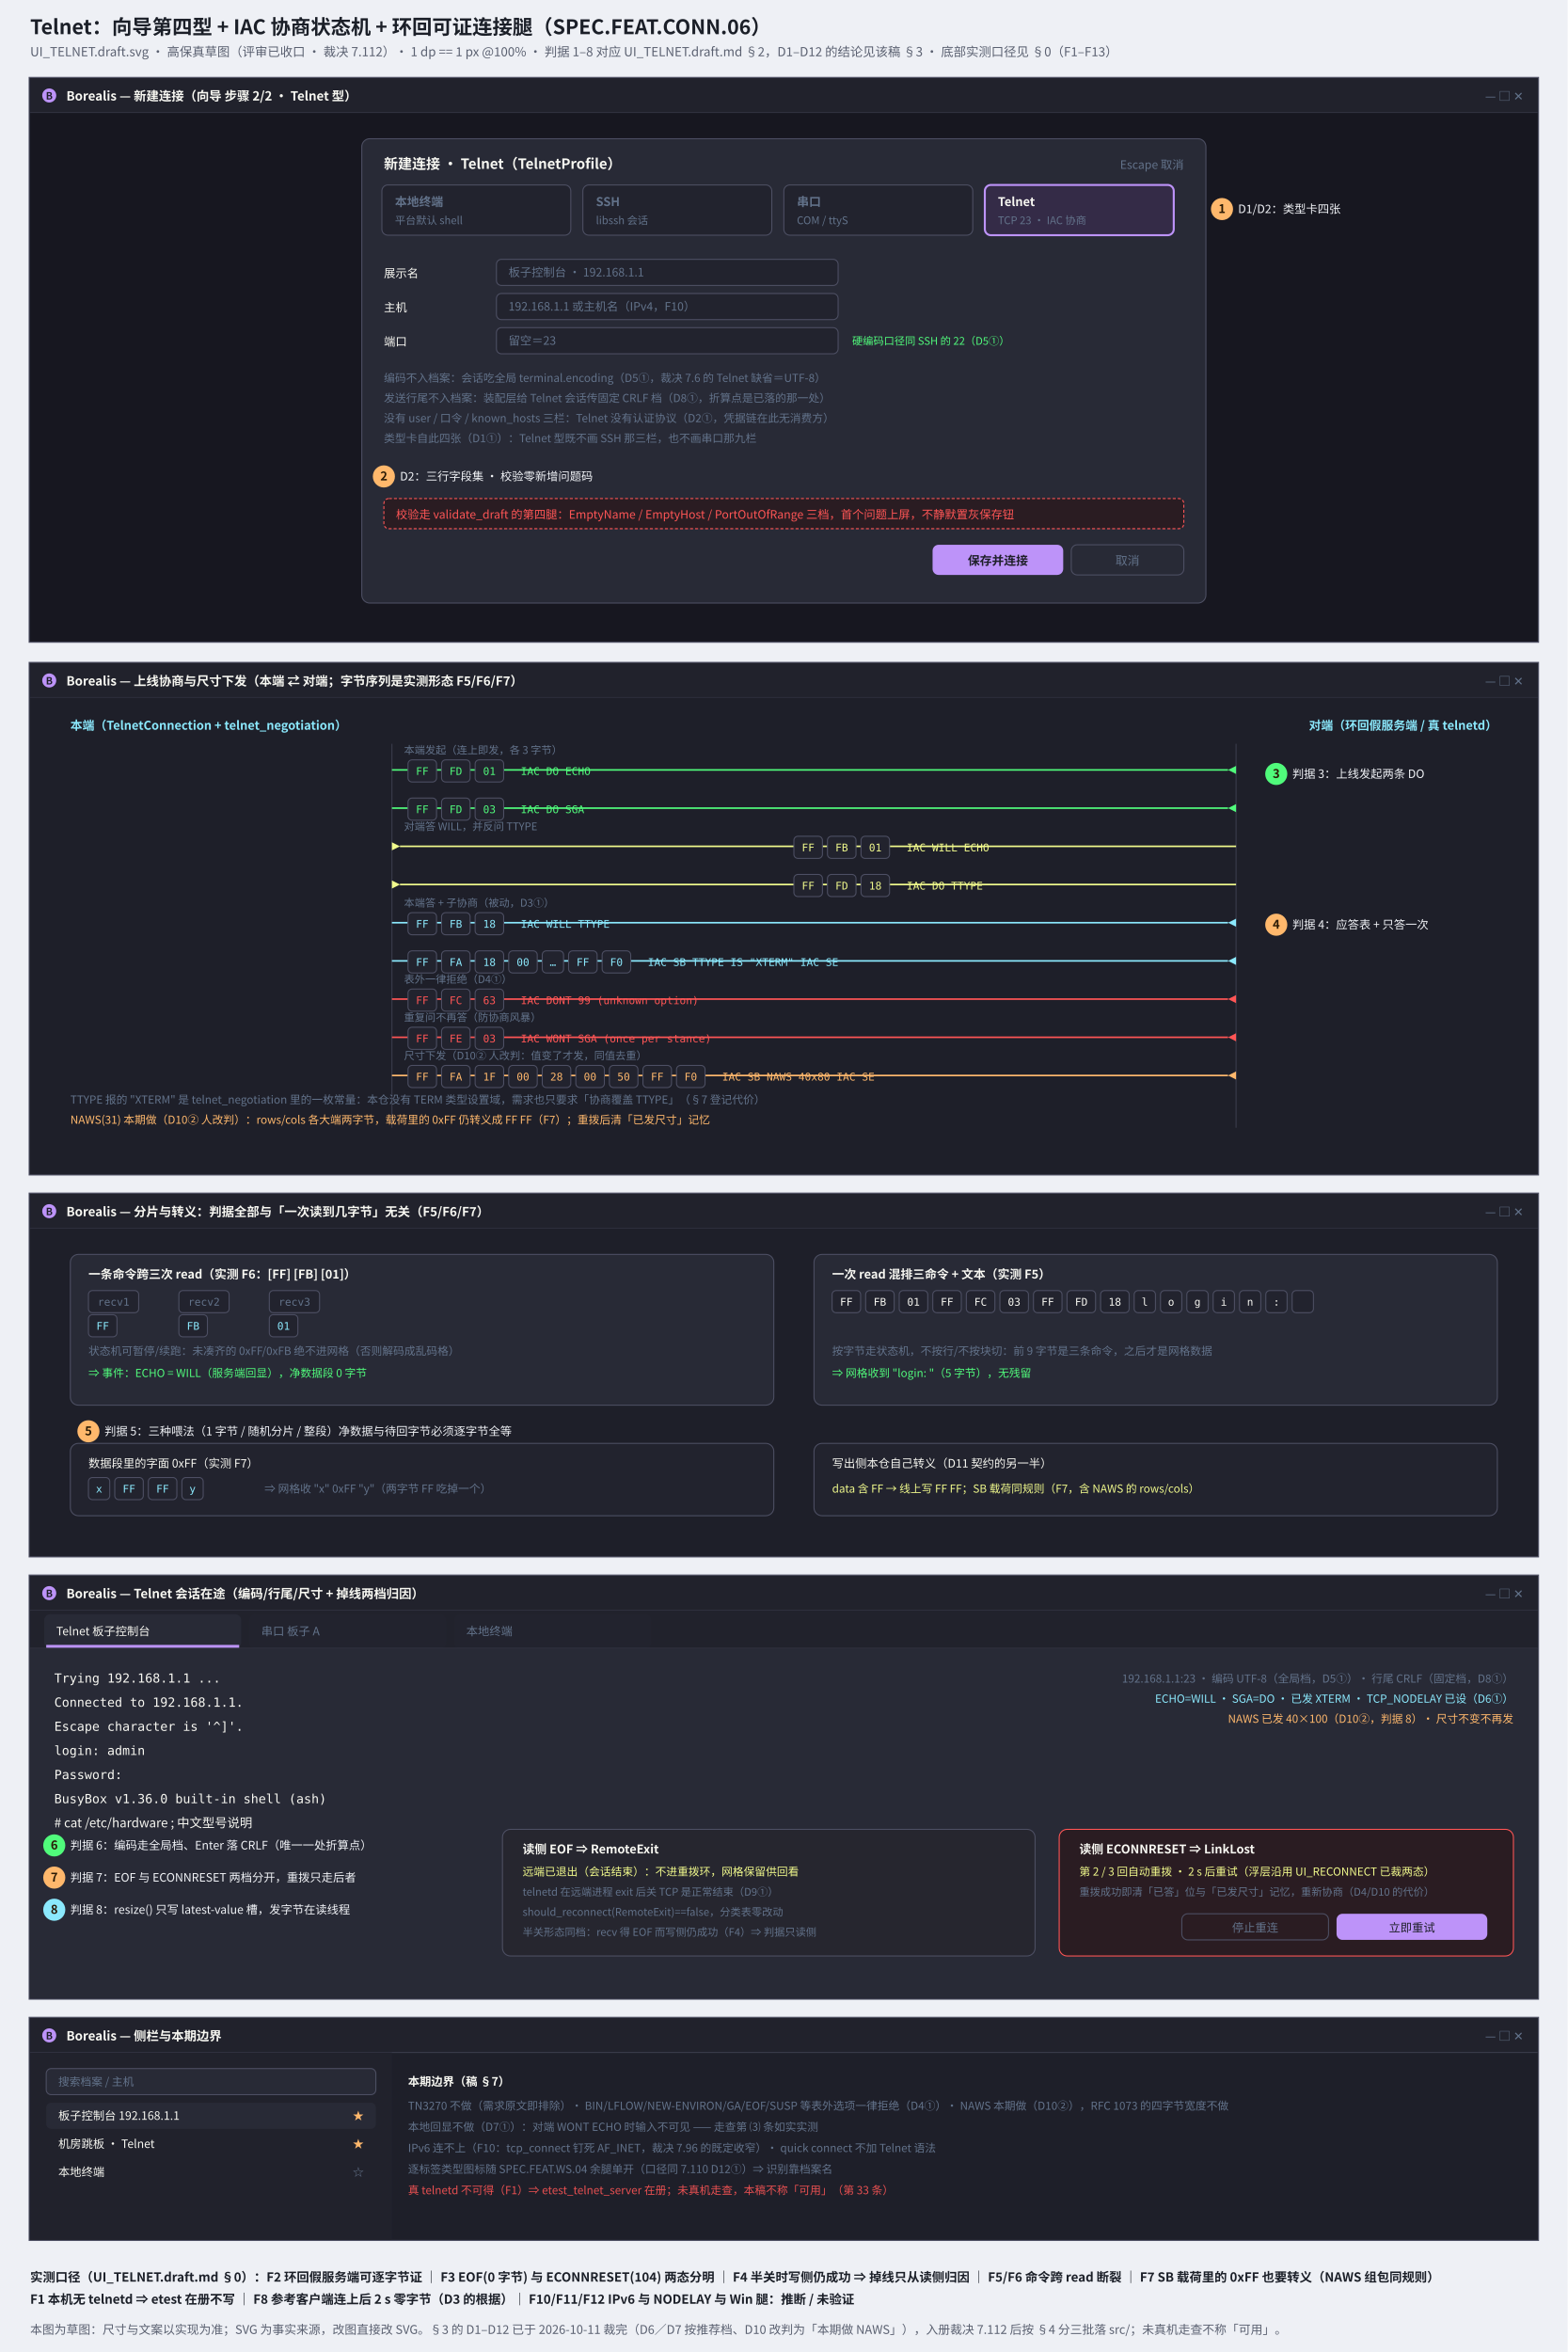
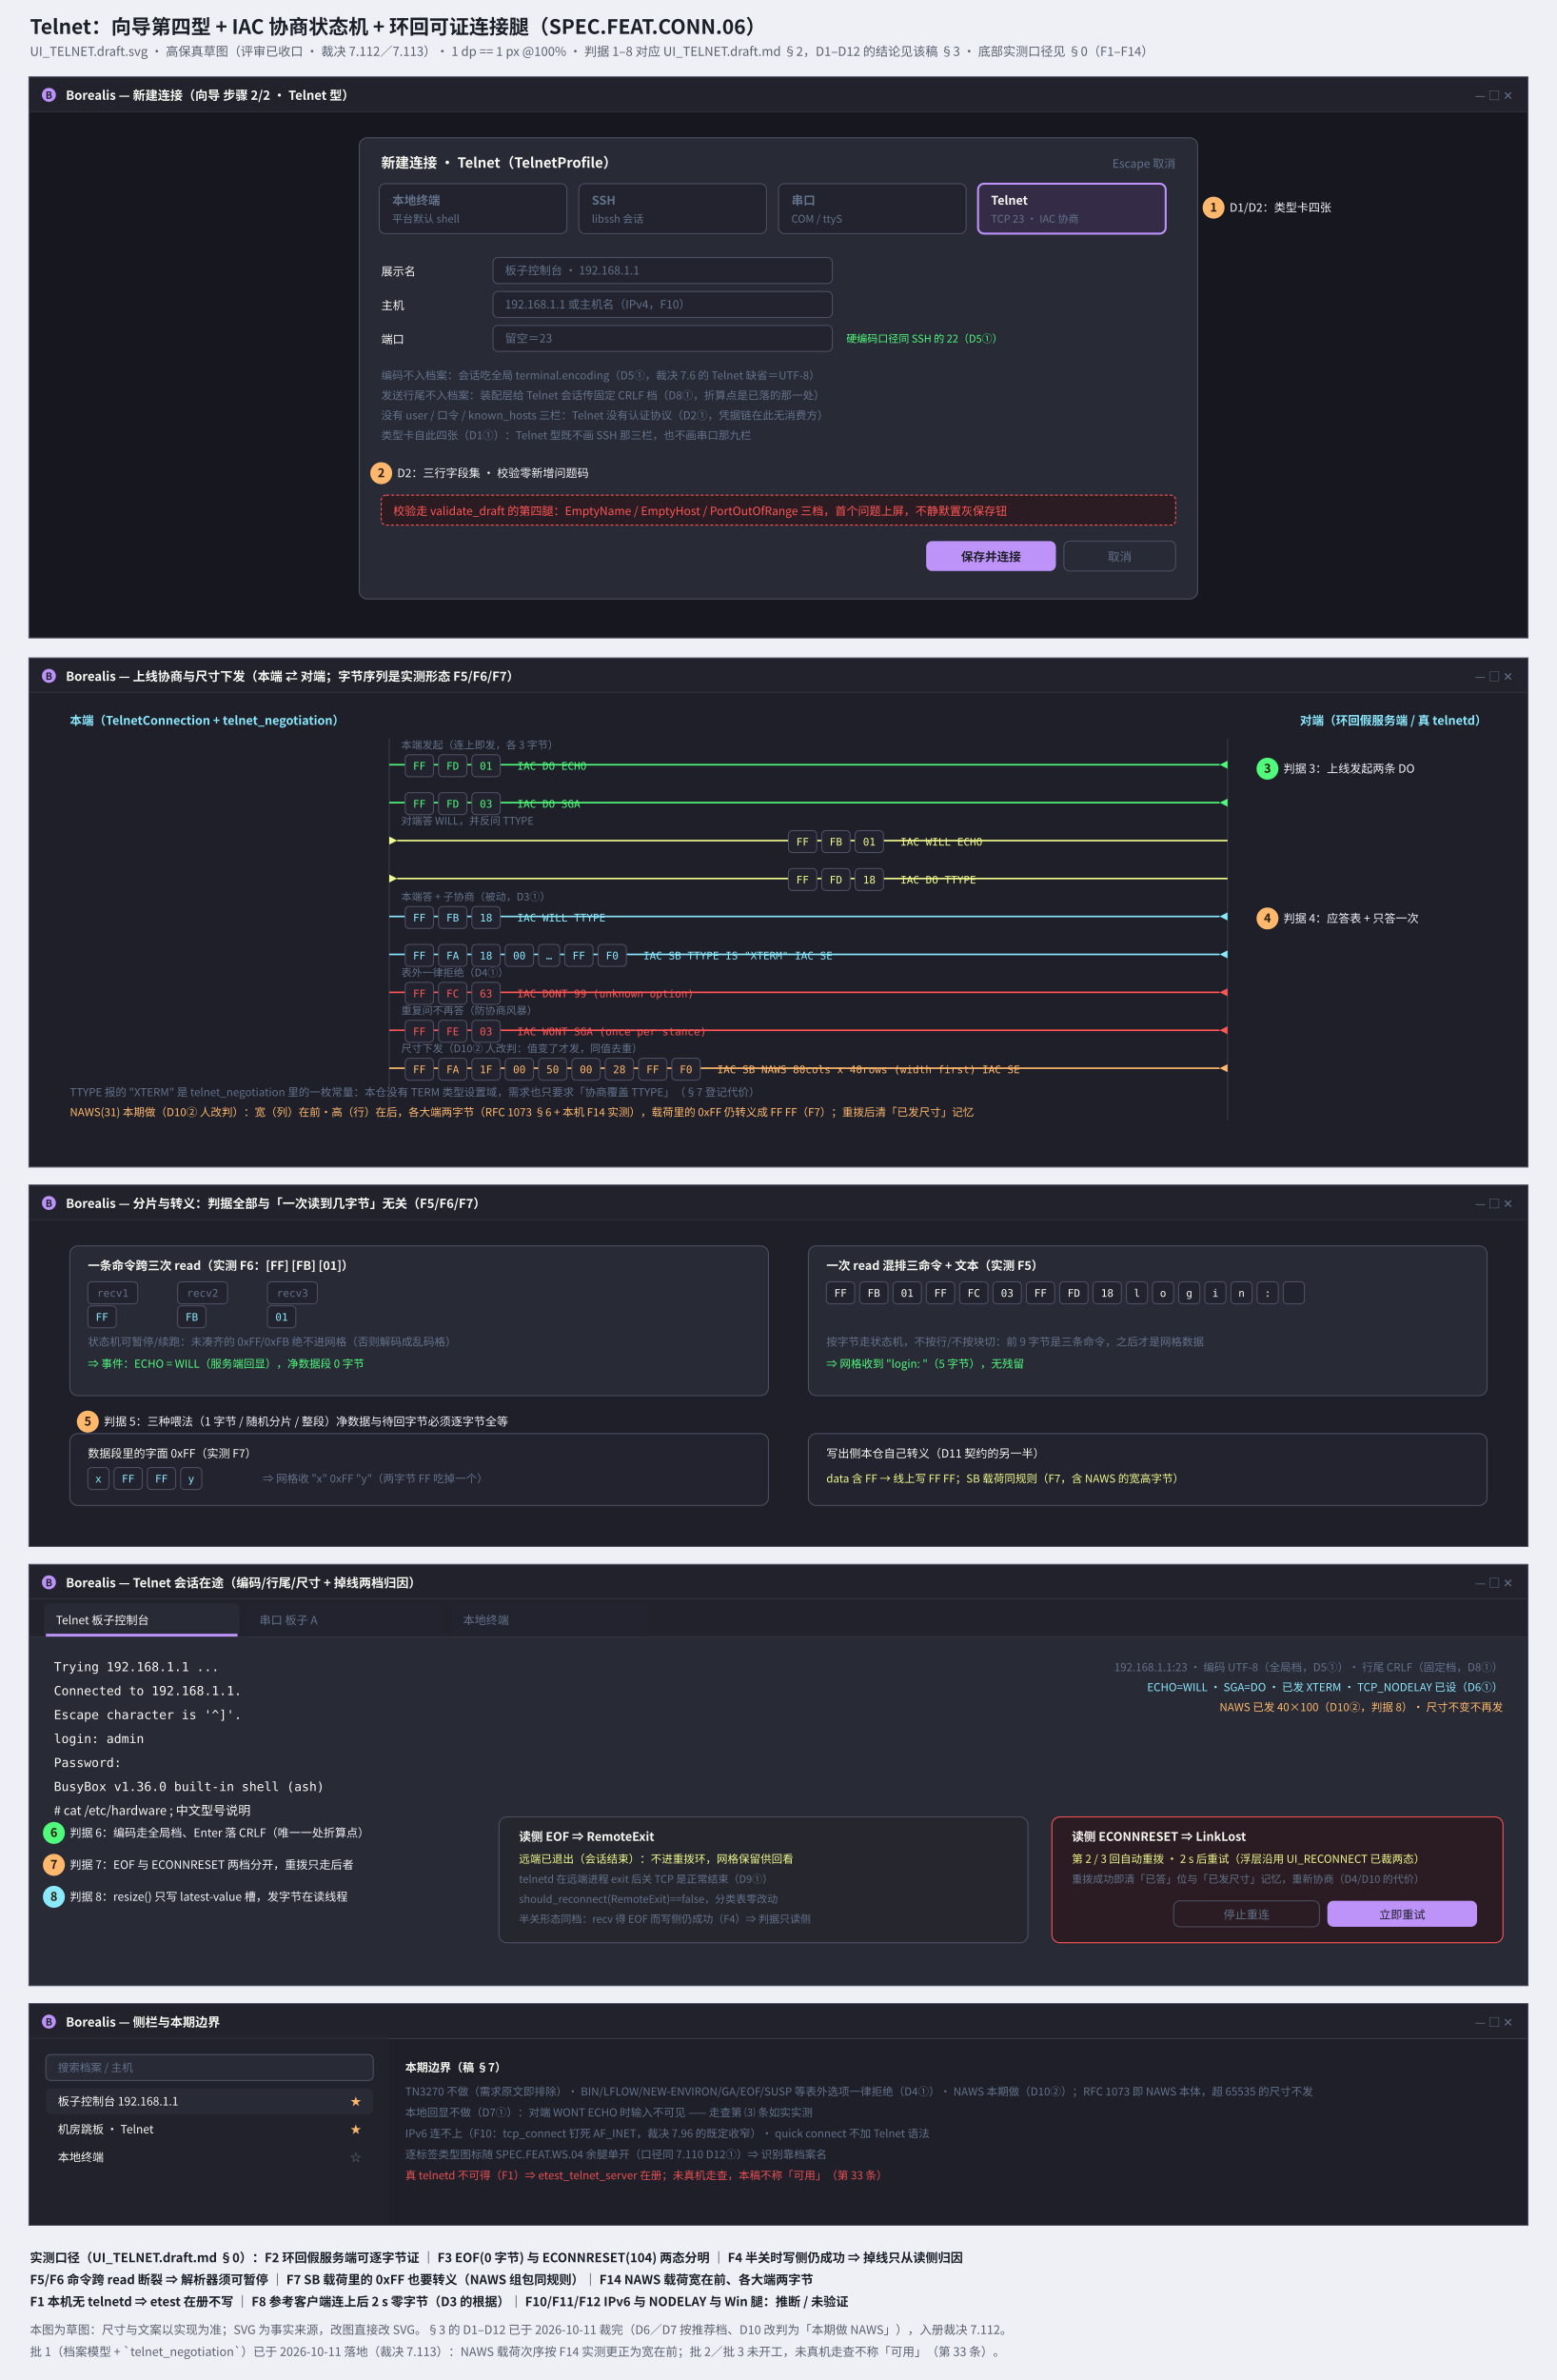
- <svg xmlns="http://www.w3.org/2000/svg" width="1560" height="2340" viewBox="0 0 1560 2340" font-family="'Noto Sans CJK SC',sans-serif">
-   <rect x="0" y="0" width="1560" height="2340" fill="#eef0f5" />
+ <svg xmlns="http://www.w3.org/2000/svg" width="1560" height="2384" viewBox="0 0 1560 2384" font-family="'Noto Sans CJK SC',sans-serif">
+   <rect x="0" y="0" width="1560" height="2384" fill="#eef0f5" />
  <text x="30" y="34" font-size="20" font-weight="700" fill="#1b1f28">Telnet：向导第四型 + IAC 协商状态机 + 环回可证连接腿（SPEC.FEAT.CONN.06）</text>
-   <text x="30" y="56" font-size="12.5" fill="#5a6070">UI_TELNET.draft.svg · 高保真草图（评审已收口 · 裁决 7.112）· 1 dp == 1 px @100% · 判据 1–8 对应 UI_TELNET.draft.md §2，D1–D12 的结论见该稿 §3 · 底部实测口径见 §0（F1–F13）</text>
+   <text x="30" y="56" font-size="12.5" fill="#5a6070">UI_TELNET.draft.svg · 高保真草图（评审已收口 · 裁决 7.112／7.113）· 1 dp == 1 px @100% · 判据 1–8 对应 UI_TELNET.draft.md §2，D1–D12 的结论见该稿 §3 · 底部实测口径见 §0（F1–F14）</text>
  <g transform="translate(30,78)">
    <rect x="-1" y="-1" width="1502" height="562" fill="#1E1F29" stroke="#4D4F63" />
    <rect x="0" y="0" width="1500" height="34" fill="#21222C" />
    <circle cx="19" cy="17" r="7" fill="#BD93F9" />
    <text x="19" y="21" font-size="10" fill="#1E1F29" font-weight="700" text-anchor="middle">B</text>
    <text x="36" y="22" font-size="12.5" fill="#F8F8F2" font-weight="600">Borealis — 新建连接（向导 步骤 2/2 · Telnet 型）</text>
    <text x="1486" y="22" font-size="12" fill="#62728A" text-anchor="end">— □ ✕</text>
    <line x1="0" y1="34" x2="1500" y2="34" stroke="#3A3C4C" />
    <rect x="0" y="34" width="1500" height="526" fill="#12131a" opacity="0.6" />
    <rect x="330" y="60" width="840" height="462" rx="8" fill="#282A36" stroke="#4D4F63" />
    <text x="352" y="90" font-size="14" fill="#F8F8F2" font-weight="700">新建连接 · Telnet（TelnetProfile）</text>
    <text x="1148" y="90" font-size="11.5" fill="#62728A" text-anchor="end">Escape 取消</text>
    <rect x="350" y="106" width="188" height="50" rx="6" fill="#22232E" stroke="#4D4F63" stroke-width="1" />
    <text x="363" y="127" font-size="12" fill="#62728A" font-weight="600">本地终端</text>
    <text x="363" y="145" font-size="10.5" fill="#62728A">平台默认 shell</text>
    <rect x="550" y="106" width="188" height="50" rx="6" fill="#22232E" stroke="#4D4F63" stroke-width="1" />
    <text x="563" y="127" font-size="12" fill="#62728A" font-weight="600">SSH</text>
    <text x="563" y="145" font-size="10.5" fill="#62728A">libssh 会话</text>
    <rect x="750" y="106" width="188" height="50" rx="6" fill="#22232E" stroke="#4D4F63" stroke-width="1" />
    <text x="763" y="127" font-size="12" fill="#62728A" font-weight="600">串口</text>
    <text x="763" y="145" font-size="10.5" fill="#62728A">COM / ttyS</text>
    <rect x="950" y="106" width="188" height="50" rx="6" fill="#342B47" stroke="#BD93F9" stroke-width="2" />
    <text x="963" y="127" font-size="12" fill="#F8F8F2" font-weight="600">Telnet</text>
    <text x="963" y="145" font-size="10.5" fill="#62728A">TCP 23 · IAC 协商</text>
    <g transform="translate(1186,130)">
      <circle cx="0" cy="0" r="11" fill="#FFB86C" />
      <text x="0" y="4" font-size="12" fill="#2a1b06" font-weight="700" text-anchor="middle">1</text>
      <text x="16" y="4" font-size="11.5" fill="#f2f4f8">D1/D2：类型卡四张</text>
    </g>
    <g transform="translate(352,180)">
      <text x="0" y="18" font-size="11.5" fill="#F8F8F2">展示名</text>
      <rect x="112" y="0" width="340" height="26" rx="5" fill="#22232E" stroke="#4D4F63" />
      <text x="124" y="17" font-size="11.5" fill="#62728A">板子控制台 · 192.168.1.1</text>
      <text x="0" y="52" font-size="11.5" fill="#F8F8F2">主机</text>
      <rect x="112" y="34" width="340" height="26" rx="5" fill="#22232E" stroke="#4D4F63" />
      <text x="124" y="51" font-size="11.5" fill="#62728A">192.168.1.1 或主机名（IPv4，F10）</text>
      <text x="0" y="86" font-size="11.5" fill="#F8F8F2">端口</text>
      <rect x="112" y="68" width="340" height="26" rx="5" fill="#22232E" stroke="#4D4F63" />
      <text x="124" y="85" font-size="11.5" fill="#62728A">留空＝23</text>
      <text x="466" y="85" font-size="10.5" fill="#50FA7B">硬编码口径同 SSH 的 22（D5①）</text>
      <text x="0" y="122" font-size="11" fill="#62728A">编码不入档案：会话吃全局 terminal.encoding（D5①，裁决 7.6 的 Telnet 缺省＝UTF-8）</text>
      <text x="0" y="142" font-size="11" fill="#62728A">发送行尾不入档案：装配层给 Telnet 会话传固定 CRLF 档（D8①，折算点是已落的那一处）</text>
      <text x="0" y="162" font-size="11" fill="#62728A">没有 user / 口令 / known_hosts 三栏：Telnet 没有认证协议（D2①，凭据链在此无消费方）</text>
      <text x="0" y="182" font-size="11" fill="#62728A">类型卡自此四张（D1①）：Telnet 型既不画 SSH 那三栏，也不画串口那九栏</text>
      <g transform="translate(0,216)">
        <circle cx="0" cy="0" r="11" fill="#FFB86C" />
        <text x="0" y="4" font-size="12" fill="#2a1b06" font-weight="700" text-anchor="middle">2</text>
        <text x="16" y="4" font-size="11.5" fill="#f2f4f8">D2：三行字段集 · 校验零新增问题码</text>
      </g>
    </g>
    <rect x="352" y="418" width="796" height="30" rx="5" fill="#2A1C22" stroke="#FF5555" stroke-dasharray="3 2" />
    <text x="364" y="438" font-size="11.5" fill="#FF5555">校验走 validate_draft 的第四腿：EmptyName / EmptyHost / PortOutOfRange 三档，首个问题上屏，不静默置灰保存钮</text>
    <rect x="898" y="464" width="130" height="30" rx="6" fill="#BD93F9" />
    <text x="963" y="484" font-size="12" fill="#1E1F29" font-weight="700" text-anchor="middle">保存并连接</text>
    <rect x="1036" y="464" width="112" height="30" rx="6" fill="none" stroke="#4D4F63" />
    <text x="1092" y="484" font-size="12" fill="#62728A" text-anchor="middle">取消</text>
  </g>
  <g transform="translate(30,660)">
    <rect x="-1" y="-1" width="1502" height="510" fill="#1E1F29" stroke="#4D4F63" />
    <rect x="0" y="0" width="1500" height="34" fill="#21222C" />
    <circle cx="19" cy="17" r="7" fill="#BD93F9" />
    <text x="19" y="21" font-size="10" fill="#1E1F29" font-weight="700" text-anchor="middle">B</text>
    <text x="36" y="22" font-size="12.5" fill="#F8F8F2" font-weight="600">Borealis — 上线协商与尺寸下发（本端 ⇄ 对端；字节序列是实测形态 F5/F6/F7）</text>
    <text x="1486" y="22" font-size="12" fill="#62728A" text-anchor="end">— □ ✕</text>
    <line x1="0" y1="34" x2="1500" y2="34" stroke="#3A3C4C" />
    <rect x="0" y="34" width="1500" height="474" fill="#1E1F29" />
    <text x="40" y="66" font-size="12" fill="#8BE9FD" font-weight="700">本端（TelnetConnection + telnet_negotiation）</text>
    <text x="1460" y="66" font-size="12" fill="#8BE9FD" font-weight="700" text-anchor="end">对端（环回假服务端 / 真 telnetd）</text>
    <line x1="360" y1="80" x2="360" y2="462" stroke="#3A3C4C" />
    <line x1="1200" y1="80" x2="1200" y2="462" stroke="#3A3C4C" />
    <text x="372" y="90" font-size="10.5" fill="#62728A">本端发起（连上即发，各 3 字节）</text>
    <line x1="360" y1="106" x2="1192" y2="106" stroke="#50FA7B" stroke-width="1.6" />
    <path d="M 1192 106 l8 -4 l0 8 z" fill="#50FA7B" />
    <rect x="376" y="96" width="28.4" height="22" rx="4" fill="#22232E" stroke="#4D4F63" />
    <text x="390.2" y="111" font-size="10.5" fill="#50FA7B" text-anchor="middle" font-family="monospace">FF</text>
    <rect x="409.4" y="96" width="28.4" height="22" rx="4" fill="#22232E" stroke="#4D4F63" />
    <text x="423.6" y="111" font-size="10.5" fill="#50FA7B" text-anchor="middle" font-family="monospace">FD</text>
    <rect x="442.8" y="96" width="28.4" height="22" rx="4" fill="#22232E" stroke="#4D4F63" />
    <text x="457" y="111" font-size="10.5" fill="#50FA7B" text-anchor="middle" font-family="monospace">01</text>
    <text x="488.2" y="111" font-size="10.5" fill="#50FA7B" font-family="monospace">IAC DO ECHO</text>
    <line x1="360" y1="144" x2="1192" y2="144" stroke="#50FA7B" stroke-width="1.6" />
    <path d="M 1192 144 l8 -4 l0 8 z" fill="#50FA7B" />
    <rect x="376" y="134" width="28.4" height="22" rx="4" fill="#22232E" stroke="#4D4F63" />
    <text x="390.2" y="149" font-size="10.5" fill="#50FA7B" text-anchor="middle" font-family="monospace">FF</text>
    <rect x="409.4" y="134" width="28.4" height="22" rx="4" fill="#22232E" stroke="#4D4F63" />
    <text x="423.6" y="149" font-size="10.5" fill="#50FA7B" text-anchor="middle" font-family="monospace">FD</text>
    <rect x="442.8" y="134" width="28.4" height="22" rx="4" fill="#22232E" stroke="#4D4F63" />
    <text x="457" y="149" font-size="10.5" fill="#50FA7B" text-anchor="middle" font-family="monospace">03</text>
    <text x="488.2" y="149" font-size="10.5" fill="#50FA7B" font-family="monospace">IAC DO SGA</text>
    <text x="372" y="166" font-size="10.5" fill="#62728A">对端答 WILL，并反问 TTYPE</text>
    <line x1="1200" y1="182" x2="368" y2="182" stroke="#F1FA8C" stroke-width="1.6" />
    <path d="M 368 182 l-8 -4 l0 8 z" fill="#F1FA8C" />
    <rect x="760" y="172" width="28.4" height="22" rx="4" fill="#22232E" stroke="#4D4F63" />
    <text x="774.2" y="187" font-size="10.5" fill="#F1FA8C" text-anchor="middle" font-family="monospace">FF</text>
    <rect x="793.4" y="172" width="28.4" height="22" rx="4" fill="#22232E" stroke="#4D4F63" />
    <text x="807.6" y="187" font-size="10.5" fill="#F1FA8C" text-anchor="middle" font-family="monospace">FB</text>
    <rect x="826.8" y="172" width="28.4" height="22" rx="4" fill="#22232E" stroke="#4D4F63" />
    <text x="841.0" y="187" font-size="10.5" fill="#F1FA8C" text-anchor="middle" font-family="monospace">01</text>
    <text x="872.2" y="187" font-size="10.5" fill="#F1FA8C" font-family="monospace">IAC WILL ECHO</text>
    <line x1="1200" y1="220" x2="368" y2="220" stroke="#F1FA8C" stroke-width="1.6" />
    <path d="M 368 220 l-8 -4 l0 8 z" fill="#F1FA8C" />
    <rect x="760" y="210" width="28.4" height="22" rx="4" fill="#22232E" stroke="#4D4F63" />
    <text x="774.2" y="225" font-size="10.5" fill="#F1FA8C" text-anchor="middle" font-family="monospace">FF</text>
    <rect x="793.4" y="210" width="28.4" height="22" rx="4" fill="#22232E" stroke="#4D4F63" />
    <text x="807.6" y="225" font-size="10.5" fill="#F1FA8C" text-anchor="middle" font-family="monospace">FD</text>
    <rect x="826.8" y="210" width="28.4" height="22" rx="4" fill="#22232E" stroke="#4D4F63" />
    <text x="841.0" y="225" font-size="10.5" fill="#F1FA8C" text-anchor="middle" font-family="monospace">18</text>
    <text x="872.2" y="225" font-size="10.5" fill="#F1FA8C" font-family="monospace">IAC DO TTYPE</text>
    <text x="372" y="242" font-size="10.5" fill="#62728A">本端答 + 子协商（被动，D3①）</text>
    <line x1="360" y1="258" x2="1192" y2="258" stroke="#8BE9FD" stroke-width="1.6" />
    <path d="M 1192 258 l8 -4 l0 8 z" fill="#8BE9FD" />
    <rect x="376" y="248" width="28.4" height="22" rx="4" fill="#22232E" stroke="#4D4F63" />
    <text x="390.2" y="263" font-size="10.5" fill="#8BE9FD" text-anchor="middle" font-family="monospace">FF</text>
    <rect x="409.4" y="248" width="28.4" height="22" rx="4" fill="#22232E" stroke="#4D4F63" />
    <text x="423.6" y="263" font-size="10.5" fill="#8BE9FD" text-anchor="middle" font-family="monospace">FB</text>
    <rect x="442.8" y="248" width="28.4" height="22" rx="4" fill="#22232E" stroke="#4D4F63" />
    <text x="457" y="263" font-size="10.5" fill="#8BE9FD" text-anchor="middle" font-family="monospace">18</text>
    <text x="488.2" y="263" font-size="10.5" fill="#8BE9FD" font-family="monospace">IAC WILL TTYPE</text>
    <line x1="360" y1="296" x2="1192" y2="296" stroke="#8BE9FD" stroke-width="1.6" />
    <path d="M 1192 296 l8 -4 l0 8 z" fill="#8BE9FD" />
    <rect x="376" y="286" width="28.4" height="22" rx="4" fill="#22232E" stroke="#4D4F63" />
    <text x="390.2" y="301" font-size="10.5" fill="#8BE9FD" text-anchor="middle" font-family="monospace">FF</text>
    <rect x="409.4" y="286" width="28.4" height="22" rx="4" fill="#22232E" stroke="#4D4F63" />
    <text x="423.6" y="301" font-size="10.5" fill="#8BE9FD" text-anchor="middle" font-family="monospace">FA</text>
    <rect x="442.8" y="286" width="28.4" height="22" rx="4" fill="#22232E" stroke="#4D4F63" />
    <text x="457" y="301" font-size="10.5" fill="#8BE9FD" text-anchor="middle" font-family="monospace">18</text>
    <rect x="476.2" y="286" width="28.4" height="22" rx="4" fill="#22232E" stroke="#4D4F63" />
    <text x="490.4" y="301" font-size="10.5" fill="#8BE9FD" text-anchor="middle" font-family="monospace">00</text>
    <rect x="509.6" y="286" width="21.2" height="22" rx="4" fill="#22232E" stroke="#4D4F63" />
    <text x="520.2" y="301" font-size="10.5" fill="#8BE9FD" text-anchor="middle" font-family="monospace">…</text>
    <rect x="535.8" y="286" width="28.4" height="22" rx="4" fill="#22232E" stroke="#4D4F63" />
    <text x="550.0" y="301" font-size="10.5" fill="#8BE9FD" text-anchor="middle" font-family="monospace">FF</text>
    <rect x="569.2" y="286" width="28.4" height="22" rx="4" fill="#22232E" stroke="#4D4F63" />
    <text x="583.4" y="301" font-size="10.5" fill="#8BE9FD" text-anchor="middle" font-family="monospace">F0</text>
    <text x="614.6" y="301" font-size="10.5" fill="#8BE9FD" font-family="monospace">IAC SB TTYPE IS "XTERM" IAC SE</text>
    <text x="372" y="318" font-size="10.5" fill="#62728A">表外一律拒绝（D4①）</text>
    <line x1="360" y1="334" x2="1192" y2="334" stroke="#FF5555" stroke-width="1.6" />
    <path d="M 1192 334 l8 -4 l0 8 z" fill="#FF5555" />
    <rect x="376" y="324" width="28.4" height="22" rx="4" fill="#22232E" stroke="#4D4F63" />
    <text x="390.2" y="339" font-size="10.5" fill="#FF5555" text-anchor="middle" font-family="monospace">FF</text>
    <rect x="409.4" y="324" width="28.4" height="22" rx="4" fill="#22232E" stroke="#4D4F63" />
    <text x="423.6" y="339" font-size="10.5" fill="#FF5555" text-anchor="middle" font-family="monospace">FC</text>
    <rect x="442.8" y="324" width="28.4" height="22" rx="4" fill="#22232E" stroke="#4D4F63" />
    <text x="457" y="339" font-size="10.5" fill="#FF5555" text-anchor="middle" font-family="monospace">63</text>
    <text x="488.2" y="339" font-size="10.5" fill="#FF5555" font-family="monospace">IAC DONT 99 (unknown option)</text>
    <text x="372" y="356" font-size="10.5" fill="#62728A">重复问不再答（防协商风暴）</text>
    <line x1="360" y1="372" x2="1192" y2="372" stroke="#FF5555" stroke-width="1.6" />
    <path d="M 1192 372 l8 -4 l0 8 z" fill="#FF5555" />
    <rect x="376" y="362" width="28.4" height="22" rx="4" fill="#22232E" stroke="#4D4F63" />
    <text x="390.2" y="377" font-size="10.5" fill="#FF5555" text-anchor="middle" font-family="monospace">FF</text>
    <rect x="409.4" y="362" width="28.4" height="22" rx="4" fill="#22232E" stroke="#4D4F63" />
    <text x="423.6" y="377" font-size="10.5" fill="#FF5555" text-anchor="middle" font-family="monospace">FE</text>
    <rect x="442.8" y="362" width="28.4" height="22" rx="4" fill="#22232E" stroke="#4D4F63" />
    <text x="457" y="377" font-size="10.5" fill="#FF5555" text-anchor="middle" font-family="monospace">03</text>
    <text x="488.2" y="377" font-size="10.5" fill="#FF5555" font-family="monospace">IAC WONT SGA (once per stance)</text>
    <text x="372" y="394" font-size="10.5" fill="#62728A">尺寸下发（D10② 人改判：值变了才发，同值去重）</text>
    <line x1="360" y1="410" x2="1192" y2="410" stroke="#FFB86C" stroke-width="1.6" />
    <path d="M 1192 410 l8 -4 l0 8 z" fill="#FFB86C" />
    <rect x="376" y="400" width="28.4" height="22" rx="4" fill="#22232E" stroke="#4D4F63" />
    <text x="390.2" y="415" font-size="10.5" fill="#FFB86C" text-anchor="middle" font-family="monospace">FF</text>
    <rect x="409.4" y="400" width="28.4" height="22" rx="4" fill="#22232E" stroke="#4D4F63" />
    <text x="423.6" y="415" font-size="10.5" fill="#FFB86C" text-anchor="middle" font-family="monospace">FA</text>
    <rect x="442.8" y="400" width="28.4" height="22" rx="4" fill="#22232E" stroke="#4D4F63" />
    <text x="457" y="415" font-size="10.5" fill="#FFB86C" text-anchor="middle" font-family="monospace">1F</text>
    <rect x="476.2" y="400" width="28.4" height="22" rx="4" fill="#22232E" stroke="#4D4F63" />
    <text x="490.4" y="415" font-size="10.5" fill="#FFB86C" text-anchor="middle" font-family="monospace">00</text>
    <rect x="509.6" y="400" width="28.4" height="22" rx="4" fill="#22232E" stroke="#4D4F63" />
-     <text x="523.8" y="415" font-size="10.5" fill="#FFB86C" text-anchor="middle" font-family="monospace">28</text>
+     <text x="523.8" y="415" font-size="10.5" fill="#FFB86C" text-anchor="middle" font-family="monospace">50</text>
    <rect x="543" y="400" width="28.4" height="22" rx="4" fill="#22232E" stroke="#4D4F63" />
    <text x="557.2" y="415" font-size="10.5" fill="#FFB86C" text-anchor="middle" font-family="monospace">00</text>
    <rect x="576.4" y="400" width="28.4" height="22" rx="4" fill="#22232E" stroke="#4D4F63" />
-     <text x="590.6" y="415" font-size="10.5" fill="#FFB86C" text-anchor="middle" font-family="monospace">50</text>
+     <text x="590.6" y="415" font-size="10.5" fill="#FFB86C" text-anchor="middle" font-family="monospace">28</text>
    <rect x="609.8" y="400" width="28.4" height="22" rx="4" fill="#22232E" stroke="#4D4F63" />
    <text x="624" y="415" font-size="10.5" fill="#FFB86C" text-anchor="middle" font-family="monospace">FF</text>
    <rect x="643.2" y="400" width="28.4" height="22" rx="4" fill="#22232E" stroke="#4D4F63" />
    <text x="657.4" y="415" font-size="10.5" fill="#FFB86C" text-anchor="middle" font-family="monospace">F0</text>
-     <text x="688.6" y="415" font-size="10.5" fill="#FFB86C" font-family="monospace">IAC SB NAWS 40x80 IAC SE</text>
+     <text x="688.6" y="415" font-size="10.5" fill="#FFB86C" font-family="monospace">IAC SB NAWS 80cols x 40rows (width first) IAC SE</text>
    <text x="40" y="438" font-size="11" fill="#62728A">TTYPE 报的 "XTERM" 是 telnet_negotiation 里的一枚常量：本仓没有 TERM 类型设置域，需求也只要求「协商覆盖 TTYPE」（§7 登记代价）</text>
-     <text x="40" y="458" font-size="11" fill="#FFB86C">NAWS(31) 本期做（D10② 人改判）：rows/cols 各大端两字节，载荷里的 0xFF 仍转义成 FF FF（F7）；重拨后清「已发尺寸」记忆</text>
+     <text x="40" y="458" font-size="11" fill="#FFB86C">NAWS(31) 本期做（D10② 人改判）：宽（列）在前·高（行）在后，各大端两字节（RFC 1073 §6 + 本机 F14 实测），载荷里的 0xFF 仍转义成 FF FF（F7）；重拨后清「已发尺寸」记忆</text>
    <g transform="translate(1240,110)">
      <circle cx="0" cy="0" r="11" fill="#50FA7B" />
      <text x="0" y="4" font-size="12" fill="#2a1b06" font-weight="700" text-anchor="middle">3</text>
      <text x="16" y="4" font-size="11.5" fill="#f2f4f8">判据 3：上线发起两条 DO</text>
    </g>
    <g transform="translate(1240,260)">
      <circle cx="0" cy="0" r="11" fill="#FFB86C" />
      <text x="0" y="4" font-size="12" fill="#2a1b06" font-weight="700" text-anchor="middle">4</text>
      <text x="16" y="4" font-size="11.5" fill="#f2f4f8">判据 4：应答表 + 只答一次</text>
    </g>
  </g>
  <g transform="translate(30,1188)">
    <rect x="-1" y="-1" width="1502" height="362" fill="#1E1F29" stroke="#4D4F63" />
    <rect x="0" y="0" width="1500" height="34" fill="#21222C" />
    <circle cx="19" cy="17" r="7" fill="#BD93F9" />
    <text x="19" y="21" font-size="10" fill="#1E1F29" font-weight="700" text-anchor="middle">B</text>
    <text x="36" y="22" font-size="12.5" fill="#F8F8F2" font-weight="600">Borealis — 分片与转义：判据全部与「一次读到几字节」无关（F5/F6/F7）</text>
    <text x="1486" y="22" font-size="12" fill="#62728A" text-anchor="end">— □ ✕</text>
    <line x1="0" y1="34" x2="1500" y2="34" stroke="#3A3C4C" />
    <rect x="0" y="34" width="1500" height="326" fill="#1E1F29" />
    <rect x="40" y="60" width="700" height="150" rx="8" fill="#282A36" stroke="#4D4F63" />
    <text x="58" y="84" font-size="12" fill="#F8F8F2" font-weight="700">一条命令跨三次 read（实测 F6：[FF] [FB] [01]）</text>
    <rect x="58" y="96" width="50.0" height="22" rx="4" fill="#22232E" stroke="#4D4F63" />
    <text x="83.0" y="111" font-size="10.5" fill="#62728A" text-anchor="middle" font-family="monospace">recv1</text>
    <rect x="58" y="120" width="28.4" height="22" rx="4" fill="#22232E" stroke="#4D4F63" />
    <text x="72.2" y="135" font-size="10.5" fill="#8BE9FD" text-anchor="middle" font-family="monospace">FF</text>
    <rect x="148" y="96" width="50.0" height="22" rx="4" fill="#22232E" stroke="#4D4F63" />
    <text x="173.0" y="111" font-size="10.5" fill="#62728A" text-anchor="middle" font-family="monospace">recv2</text>
    <rect x="148" y="120" width="28.4" height="22" rx="4" fill="#22232E" stroke="#4D4F63" />
    <text x="162.2" y="135" font-size="10.5" fill="#8BE9FD" text-anchor="middle" font-family="monospace">FB</text>
    <rect x="238" y="96" width="50.0" height="22" rx="4" fill="#22232E" stroke="#4D4F63" />
    <text x="263.0" y="111" font-size="10.5" fill="#62728A" text-anchor="middle" font-family="monospace">recv3</text>
    <rect x="238" y="120" width="28.4" height="22" rx="4" fill="#22232E" stroke="#4D4F63" />
    <text x="252.2" y="135" font-size="10.5" fill="#8BE9FD" text-anchor="middle" font-family="monospace">01</text>
    <text x="58" y="160" font-size="11" fill="#62728A">状态机可暂停/续跑：未凑齐的 0xFF/0xFB 绝不进网格（否则解码成乱码格）</text>
    <text x="58" y="182" font-size="11" fill="#50FA7B">⇒ 事件：ECHO = WILL（服务端回显），净数据段 0 字节</text>
    <rect x="780" y="60" width="680" height="150" rx="8" fill="#282A36" stroke="#4D4F63" />
    <text x="798" y="84" font-size="12" fill="#F8F8F2" font-weight="700">一次 read 混排三命令 + 文本（实测 F5）</text>
    <rect x="798" y="96" width="28.4" height="22" rx="4" fill="#22232E" stroke="#4D4F63" />
    <text x="812.2" y="111" font-size="10.5" fill="#F8F8F2" text-anchor="middle" font-family="monospace">FF</text>
    <rect x="831.4" y="96" width="28.4" height="22" rx="4" fill="#22232E" stroke="#4D4F63" />
    <text x="845.6" y="111" font-size="10.5" fill="#F8F8F2" text-anchor="middle" font-family="monospace">FB</text>
    <rect x="864.8" y="96" width="28.4" height="22" rx="4" fill="#22232E" stroke="#4D4F63" />
    <text x="879.0" y="111" font-size="10.5" fill="#F8F8F2" text-anchor="middle" font-family="monospace">01</text>
    <rect x="898.2" y="96" width="28.4" height="22" rx="4" fill="#22232E" stroke="#4D4F63" />
    <text x="912.4" y="111" font-size="10.5" fill="#F8F8F2" text-anchor="middle" font-family="monospace">FF</text>
    <rect x="931.6" y="96" width="28.4" height="22" rx="4" fill="#22232E" stroke="#4D4F63" />
    <text x="945.8" y="111" font-size="10.5" fill="#F8F8F2" text-anchor="middle" font-family="monospace">FC</text>
    <rect x="965" y="96" width="28.4" height="22" rx="4" fill="#22232E" stroke="#4D4F63" />
    <text x="979.2" y="111" font-size="10.5" fill="#F8F8F2" text-anchor="middle" font-family="monospace">03</text>
    <rect x="998.4" y="96" width="28.4" height="22" rx="4" fill="#22232E" stroke="#4D4F63" />
    <text x="1012.6" y="111" font-size="10.5" fill="#F8F8F2" text-anchor="middle" font-family="monospace">FF</text>
    <rect x="1031.8" y="96" width="28.4" height="22" rx="4" fill="#22232E" stroke="#4D4F63" />
    <text x="1046.0" y="111" font-size="10.5" fill="#F8F8F2" text-anchor="middle" font-family="monospace">FD</text>
    <rect x="1065.2" y="96" width="28.4" height="22" rx="4" fill="#22232E" stroke="#4D4F63" />
    <text x="1079.4" y="111" font-size="10.5" fill="#F8F8F2" text-anchor="middle" font-family="monospace">18</text>
    <rect x="1098.6" y="96" width="21.2" height="22" rx="4" fill="#22232E" stroke="#4D4F63" />
    <text x="1109.2" y="111" font-size="10.5" fill="#F8F8F2" text-anchor="middle" font-family="monospace">l</text>
    <rect x="1124.8" y="96" width="21.2" height="22" rx="4" fill="#22232E" stroke="#4D4F63" />
    <text x="1135.4" y="111" font-size="10.5" fill="#F8F8F2" text-anchor="middle" font-family="monospace">o</text>
    <rect x="1151" y="96" width="21.2" height="22" rx="4" fill="#22232E" stroke="#4D4F63" />
    <text x="1161.6" y="111" font-size="10.5" fill="#F8F8F2" text-anchor="middle" font-family="monospace">g</text>
    <rect x="1177.2" y="96" width="21.2" height="22" rx="4" fill="#22232E" stroke="#4D4F63" />
    <text x="1187.8" y="111" font-size="10.5" fill="#F8F8F2" text-anchor="middle" font-family="monospace">i</text>
    <rect x="1203.4" y="96" width="21.2" height="22" rx="4" fill="#22232E" stroke="#4D4F63" />
    <text x="1214" y="111" font-size="10.5" fill="#F8F8F2" text-anchor="middle" font-family="monospace">n</text>
    <rect x="1229.6" y="96" width="21.2" height="22" rx="4" fill="#22232E" stroke="#4D4F63" />
    <text x="1240.2" y="111" font-size="10.5" fill="#F8F8F2" text-anchor="middle" font-family="monospace">:</text>
    <rect x="1255.8" y="96" width="21.2" height="22" rx="4" fill="#22232E" stroke="#4D4F63" />
    <text x="1266.4" y="111" font-size="10.5" fill="#F8F8F2" text-anchor="middle" font-family="monospace"> </text>
    <text x="798" y="160" font-size="11" fill="#62728A">按字节走状态机，不按行/不按块切：前 9 字节是三条命令，之后才是网格数据</text>
    <text x="798" y="182" font-size="11" fill="#50FA7B">⇒ 网格收到 "login: "（5 字节），无残留</text>
    <g transform="translate(58,236)">
      <circle cx="0" cy="0" r="11" fill="#FFB86C" />
      <text x="0" y="4" font-size="12" fill="#2a1b06" font-weight="700" text-anchor="middle">5</text>
      <text x="16" y="4" font-size="11.5" fill="#f2f4f8">判据 5：三种喂法（1 字节 / 随机分片 / 整段）净数据与待回字节必须逐字节全等</text>
    </g>
    <rect x="40" y="248" width="700" height="72" rx="8" fill="#22232E" stroke="#4D4F63" />
    <text x="58" y="272" font-size="11.5" fill="#F8F8F2">数据段里的字面 0xFF（实测 F7）</text>
    <rect x="58" y="282" width="21.2" height="22" rx="4" fill="#22232E" stroke="#4D4F63" />
    <text x="68.6" y="297" font-size="10.5" fill="#8BE9FD" text-anchor="middle" font-family="monospace">x</text>
    <rect x="84.2" y="282" width="28.4" height="22" rx="4" fill="#22232E" stroke="#4D4F63" />
    <text x="98.4" y="297" font-size="10.5" fill="#8BE9FD" text-anchor="middle" font-family="monospace">FF</text>
    <rect x="117.6" y="282" width="28.4" height="22" rx="4" fill="#22232E" stroke="#4D4F63" />
    <text x="131.8" y="297" font-size="10.5" fill="#8BE9FD" text-anchor="middle" font-family="monospace">FF</text>
    <rect x="151.0" y="282" width="21.2" height="22" rx="4" fill="#22232E" stroke="#4D4F63" />
    <text x="161.6" y="297" font-size="10.5" fill="#8BE9FD" text-anchor="middle" font-family="monospace">y</text>
    <text x="233.2" y="297" font-size="11" fill="#62728A">⇒ 网格收 "x" 0xFF "y"（两字节 FF 吃掉一个）</text>
    <rect x="780" y="248" width="680" height="72" rx="8" fill="#22232E" stroke="#4D4F63" />
    <text x="798" y="272" font-size="11.5" fill="#F8F8F2">写出侧本仓自己转义（D11 契约的另一半）</text>
-     <text x="798" y="297" font-size="11" fill="#F1FA8C">data 含 FF → 线上写 FF FF；SB 载荷同规则（F7，含 NAWS 的 rows/cols）</text>
+     <text x="798" y="297" font-size="11" fill="#F1FA8C">data 含 FF → 线上写 FF FF；SB 载荷同规则（F7，含 NAWS 的宽高字节）</text>
  </g>
  <g transform="translate(30,1568)">
    <rect x="-1" y="-1" width="1502" height="422" fill="#1E1F29" stroke="#4D4F63" />
    <rect x="0" y="0" width="1500" height="34" fill="#21222C" />
    <circle cx="19" cy="17" r="7" fill="#BD93F9" />
    <text x="19" y="21" font-size="10" fill="#1E1F29" font-weight="700" text-anchor="middle">B</text>
    <text x="36" y="22" font-size="12.5" fill="#F8F8F2" font-weight="600">Borealis — Telnet 会话在途（编码/行尾/尺寸 + 掉线两档归因）</text>
    <text x="1486" y="22" font-size="12" fill="#62728A" text-anchor="end">— □ ✕</text>
    <line x1="0" y1="34" x2="1500" y2="34" stroke="#3A3C4C" />
    <rect x="0" y="34" width="1500" height="38" fill="#21222C" />
    <rect x="14" y="38" width="196" height="34" rx="6" fill="#282A36" />
    <line x1="16" y1="70" x2="208" y2="70" stroke="#BD93F9" stroke-width="3" />
    <text x="26" y="59" font-size="11.5" fill="#F8F8F2">Telnet 板子控制台</text>
    <rect x="218" y="38" width="196" height="34" rx="6" fill="#22232E" />
    <text x="230" y="59" font-size="11.5" fill="#62728A">串口 板子 A</text>
    <rect x="422" y="38" width="196" height="34" rx="6" fill="#22232E" />
    <text x="434" y="59" font-size="11.5" fill="#62728A">本地终端</text>
    <line x1="0" y1="72" x2="1500" y2="72" stroke="#3A3C4C" />
    <rect x="0" y="72" width="1500" height="348" fill="#282A36" />
    <text x="24" y="106" font-size="12.5" fill="#F8F8F2" font-family="monospace">Trying 192.168.1.1 ...</text>
    <text x="24" y="130" font-size="12.5" fill="#F8F8F2" font-family="monospace">Connected to 192.168.1.1.</text>
    <text x="24" y="154" font-size="12.5" fill="#F8F8F2" font-family="monospace">Escape character is '^]'.</text>
    <text x="24" y="178" font-size="12.5" fill="#F8F8F2" font-family="monospace">login: admin</text>
    <text x="24" y="202" font-size="12.5" fill="#F8F8F2" font-family="monospace">Password: </text>
    <text x="24" y="226" font-size="12.5" fill="#F8F8F2" font-family="monospace">BusyBox v1.36.0 built-in shell (ash)</text>
    <text x="24" y="250" font-size="12.5" fill="#F8F8F2"># cat /etc/hardware ; 中文型号说明</text>
    <text x="24" y="274" font-size="12.5" fill="#F8F8F2" font-family="monospace"># </text>
    <text x="1476" y="106" font-size="11" fill="#62728A" text-anchor="end">192.168.1.1:23 · 编码 UTF-8（全局档，D5①）· 行尾 CRLF（固定档，D8①）</text>
    <text x="1476" y="126" font-size="11" fill="#8BE9FD" text-anchor="end">ECHO=WILL · SGA=DO · 已发 XTERM · TCP_NODELAY 已设（D6①）</text>
    <text x="1476" y="146" font-size="11" fill="#FFB86C" text-anchor="end">NAWS 已发 40×100（D10②，判据 8）· 尺寸不变不再发</text>
    <rect x="470" y="252" width="530" height="126" rx="8" fill="#26262F" stroke="#4D4F63" />
    <text x="490" y="276" font-size="12" fill="#F8F8F2" font-weight="700">读侧 EOF ⇒ RemoteExit</text>
    <text x="490" y="298" font-size="11" fill="#F1FA8C">远端已退出（会话结束）：不进重拨环，网格保留供回看</text>
    <text x="490" y="318" font-size="10.5" fill="#62728A">telnetd 在远端进程 exit 后关 TCP 是正常结束（D9①）</text>
    <text x="490" y="338" font-size="10.5" fill="#62728A">should_reconnect(RemoteExit)==false，分类表零改动</text>
    <text x="490" y="358" font-size="10.5" fill="#62728A">半关形态同档：recv 得 EOF 而写侧仍成功（F4）⇒ 判据只读侧</text>
    <rect x="1024" y="252" width="452" height="126" rx="8" fill="#2A1C22" stroke="#FF5555" />
    <text x="1044" y="276" font-size="12" fill="#F8F8F2" font-weight="700">读侧 ECONNRESET ⇒ LinkLost</text>
    <text x="1044" y="298" font-size="11" fill="#F1FA8C">第 2 / 3 回自动重拨 · 2 s 后重试（浮层沿用 UI_RECONNECT 已裁两态）</text>
    <text x="1044" y="318" font-size="10.5" fill="#62728A">重拨成功即清「已答」位与「已发尺寸」记忆，重新协商（D4/D10 的代价）</text>
    <rect x="1300" y="336" width="150" height="26" rx="6" fill="#BD93F9" />
    <text x="1375" y="354" font-size="11.5" fill="#1E1F29" text-anchor="middle">立即重试</text>
    <rect x="1146" y="336" width="146" height="26" rx="6" fill="none" stroke="#4D4F63" />
    <text x="1219" y="354" font-size="11.5" fill="#62728A" text-anchor="middle">停止重连</text>
    <g transform="translate(24,268)">
      <circle cx="0" cy="0" r="11" fill="#50FA7B" />
      <text x="0" y="4" font-size="12" fill="#2a1b06" font-weight="700" text-anchor="middle">6</text>
      <text x="16" y="4" font-size="11.5" fill="#f2f4f8">判据 6：编码走全局档、Enter 落 CRLF（唯一一处折算点）</text>
    </g>
    <g transform="translate(24,300)">
      <circle cx="0" cy="0" r="11" fill="#FFB86C" />
      <text x="0" y="4" font-size="12" fill="#2a1b06" font-weight="700" text-anchor="middle">7</text>
      <text x="16" y="4" font-size="11.5" fill="#f2f4f8">判据 7：EOF 与 ECONNRESET 两档分开，重拨只走后者</text>
    </g>
    <g transform="translate(24,332)">
      <circle cx="0" cy="0" r="11" fill="#8BE9FD" />
      <text x="0" y="4" font-size="12" fill="#2a1b06" font-weight="700" text-anchor="middle">8</text>
      <text x="16" y="4" font-size="11.5" fill="#f2f4f8">判据 8：resize() 只写 latest-value 槽，发字节在读线程</text>
    </g>
  </g>
  <g transform="translate(30,2008)">
    <rect x="-1" y="-1" width="1502" height="222" fill="#1E1F29" stroke="#4D4F63" />
    <rect x="0" y="0" width="1500" height="34" fill="#21222C" />
    <circle cx="19" cy="17" r="7" fill="#BD93F9" />
    <text x="19" y="21" font-size="10" fill="#1E1F29" font-weight="700" text-anchor="middle">B</text>
    <text x="36" y="22" font-size="12.5" fill="#F8F8F2" font-weight="600">Borealis — 侧栏与本期边界</text>
    <text x="1486" y="22" font-size="12" fill="#62728A" text-anchor="end">— □ ✕</text>
    <line x1="0" y1="34" x2="1500" y2="34" stroke="#3A3C4C" />
    <rect x="0" y="34" width="360" height="186" fill="#21222C" />
    <rect x="16" y="50" width="328" height="26" rx="5" fill="#282A36" stroke="#4D4F63" />
    <text x="28" y="67" font-size="11" fill="#62728A">搜索档案 / 主机</text>
    <rect x="16" y="84" width="328" height="26" rx="5" fill="#282A36" />
    <text x="28" y="101" font-size="11.5" fill="#F8F8F2">板子控制台 192.168.1.1</text>
    <text x="332" y="101" font-size="11" fill="#FFB86C" text-anchor="end">★</text>
    <rect x="16" y="112" width="328" height="26" rx="5" fill="#21222C" />
    <text x="28" y="129" font-size="11.5" fill="#F8F8F2">机房跳板 · Telnet</text>
    <text x="332" y="129" font-size="11" fill="#FFB86C" text-anchor="end">★</text>
    <rect x="16" y="140" width="328" height="26" rx="5" fill="#21222C" />
    <text x="28" y="157" font-size="11.5" fill="#F8F8F2">本地终端</text>
    <text x="332" y="157" font-size="11" fill="#62728A" text-anchor="end">☆</text>
    <text x="376" y="67" font-size="11.5" fill="#F8F8F2" font-weight="600">本期边界（稿 §7）</text>
-     <text x="376" y="91" font-size="11" fill="#62728A">TN3270 不做（需求原文即排除）· BIN/LFLOW/NEW-ENVIRON/GA/EOF/SUSP 等表外选项一律拒绝（D4①）· NAWS 本期做（D10②），RFC 1073 的四字节宽度不做</text>
+     <text x="376" y="91" font-size="11" fill="#62728A">TN3270 不做（需求原文即排除）· BIN/LFLOW/NEW-ENVIRON/GA/EOF/SUSP 等表外选项一律拒绝（D4①）· NAWS 本期做（D10②）；RFC 1073 即 NAWS 本体，超 65535 的尺寸不发</text>
    <text x="376" y="112" font-size="11" fill="#62728A">本地回显不做（D7①）：对端 WONT ECHO 时输入不可见 —— 走查第 ⑶ 条如实实测</text>
    <text x="376" y="133" font-size="11" fill="#62728A">IPv6 连不上（F10：tcp_connect 钉死 AF_INET，裁决 7.96 的既定收窄）· quick connect 不加 Telnet 语法</text>
    <text x="376" y="154" font-size="11" fill="#62728A">逐标签类型图标随 SPEC.FEAT.WS.04 余腿单开（口径同 7.110 D12①）⇒ 识别靠档案名</text>
    <text x="376" y="175" font-size="11" fill="#FF5555" opacity="0.9">真 telnetd 不可得（F1）⇒ etest_telnet_server 在册；未真机走查，本稿不称「可用」（第 33 条）</text>
  </g>
-   <text x="30" y="2270" font-size="12.5" font-weight="700" fill="#1b1f28">实测口径（UI_TELNET.draft.md §0）：F2 环回假服务端可逐字节证 ｜ F3 EOF(0 字节) 与 ECONNRESET(104) 两态分明 ｜ F4 半关时写侧仍成功 ⇒ 掉线只从读侧归因 ｜ F5/F6 命令跨 read 断裂 ｜ F7 SB 载荷里的 0xFF 也要转义（NAWS 组包同规则）</text>
-   <text x="30" y="2292" font-size="12.5" font-weight="700" fill="#1b1f28">F1 本机无 telnetd ⇒ etest 在册不写 ｜ F8 参考客户端连上后 2 s 零字节（D3 的根据）｜ F10/F11/F12 IPv6 与 NODELAY 与 Win 腿：推断 / 未验证</text>
-   <text x="30" y="2322" font-size="12" fill="#5a6070">本图为草图：尺寸与文案以实现为准；SVG 为事实来源，改图直接改 SVG。§3 的 D1–D12 已于 2026-10-11 裁完（D6／D7 按推荐档、D10 改判为「本期做 NAWS」），入册裁决 7.112 后按 §4 分三批落 src/；未真机走查不称「可用」。</text>
+   <text x="30" y="2266" font-size="12.5" font-weight="700" fill="#1b1f28">实测口径（UI_TELNET.draft.md §0）：F2 环回假服务端可逐字节证 ｜ F3 EOF(0 字节) 与 ECONNRESET(104) 两态分明 ｜ F4 半关时写侧仍成功 ⇒ 掉线只从读侧归因</text>
+   <text x="30" y="2288" font-size="12.5" font-weight="700" fill="#1b1f28">F5/F6 命令跨 read 断裂 ⇒ 解析器须可暂停 ｜ F7 SB 载荷里的 0xFF 也要转义（NAWS 组包同规则）｜ F14 NAWS 载荷宽在前、各大端两字节</text>
+   <text x="30" y="2310" font-size="12.5" font-weight="700" fill="#1b1f28">F1 本机无 telnetd ⇒ etest 在册不写 ｜ F8 参考客户端连上后 2 s 零字节（D3 的根据）｜ F10/F11/F12 IPv6 与 NODELAY 与 Win 腿：推断 / 未验证</text>
+   <text x="30" y="2338" font-size="12" fill="#5a6070">本图为草图：尺寸与文案以实现为准；SVG 为事实来源，改图直接改 SVG。§3 的 D1–D12 已于 2026-10-11 裁完（D6／D7 按推荐档、D10 改判为「本期做 NAWS」），入册裁决 7.112。</text>
+   <text x="30" y="2360" font-size="12" fill="#5a6070">批 1（档案模型 + `telnet_negotiation`）已于 2026-10-11 落地（裁决 7.113）：NAWS 载荷次序按 F14 实测更正为宽在前；批 2／批 3 未开工，未真机走查不称「可用」（第 33 条）。</text>
</svg>
